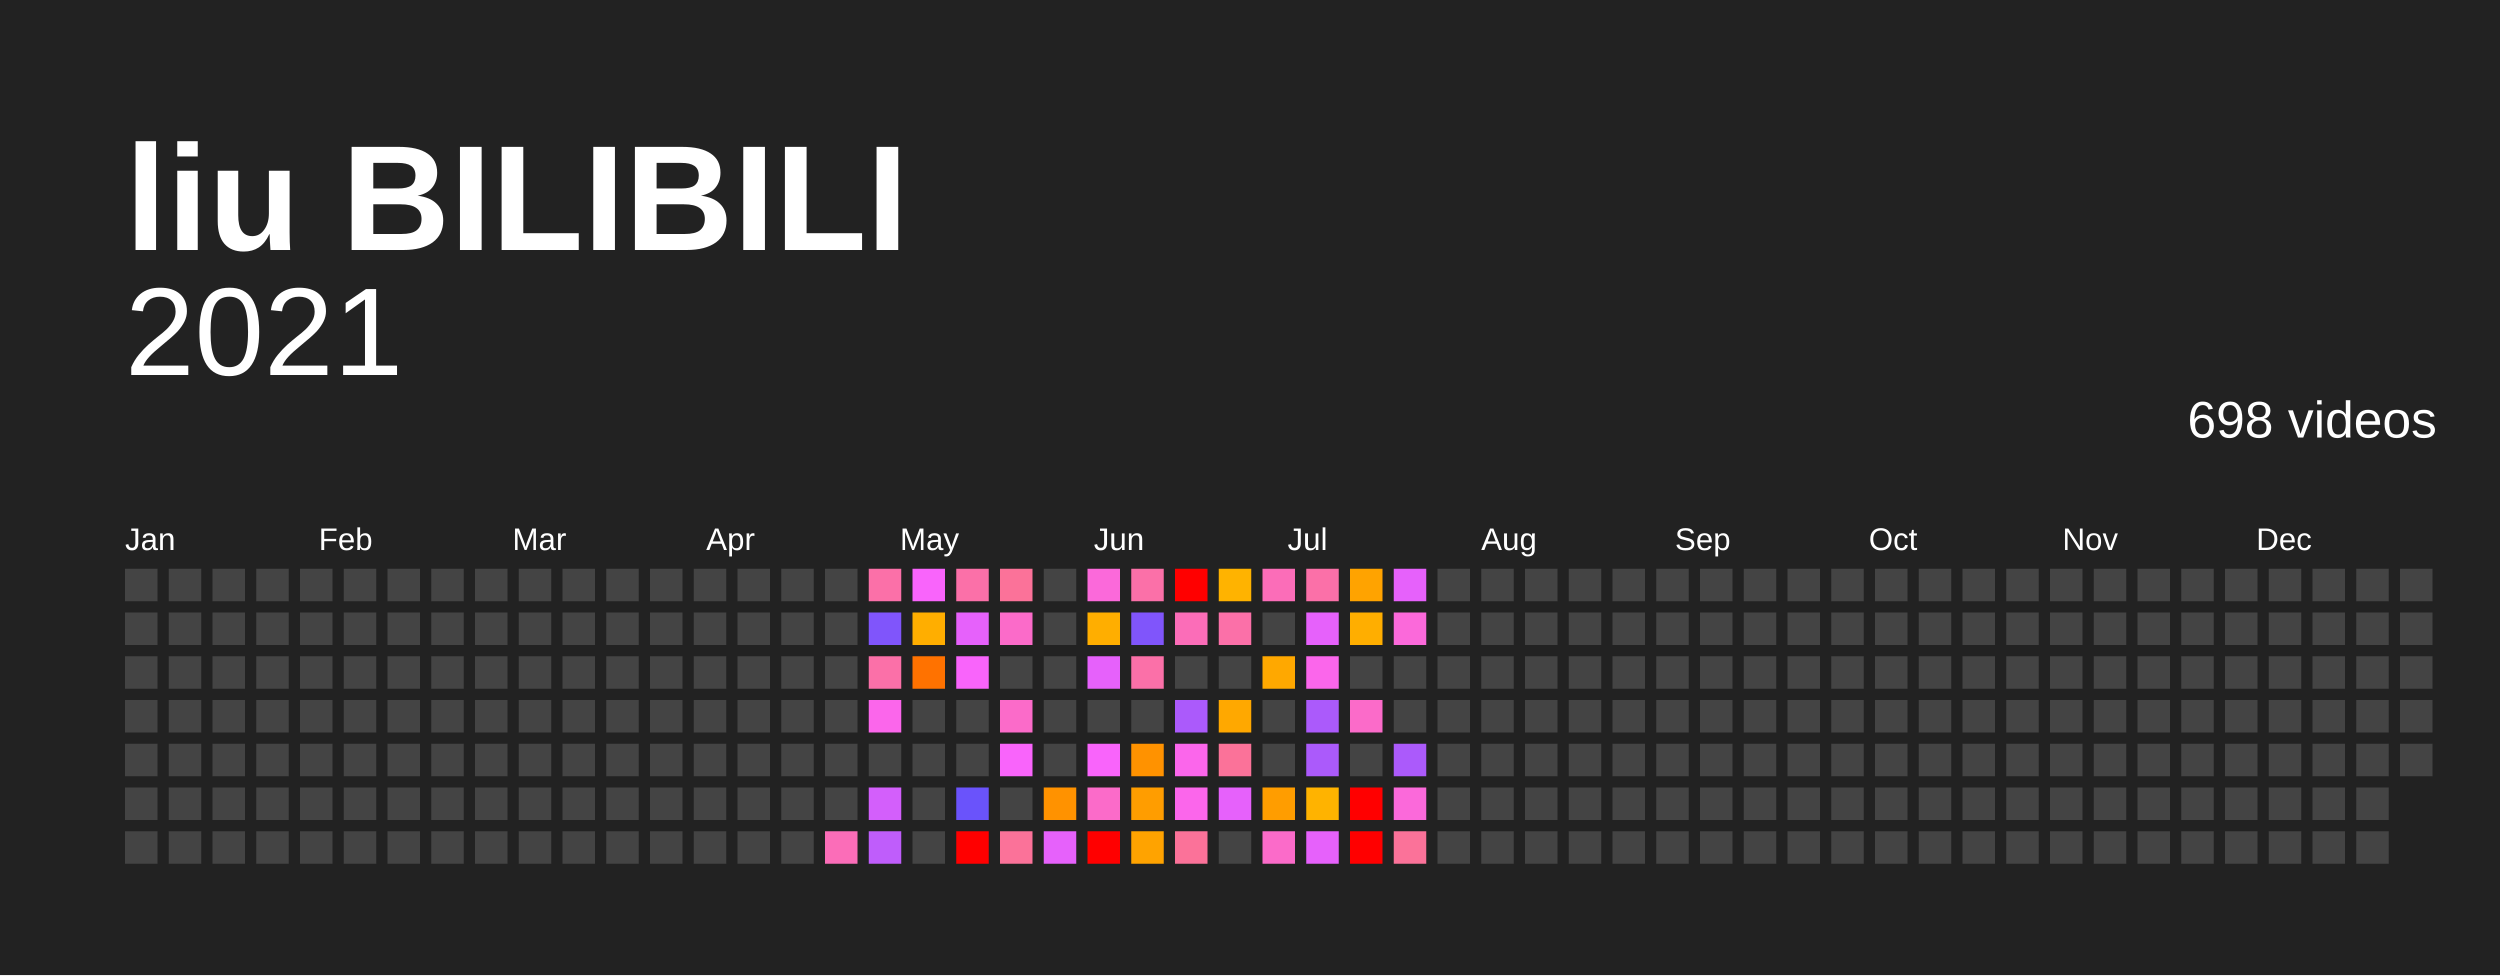
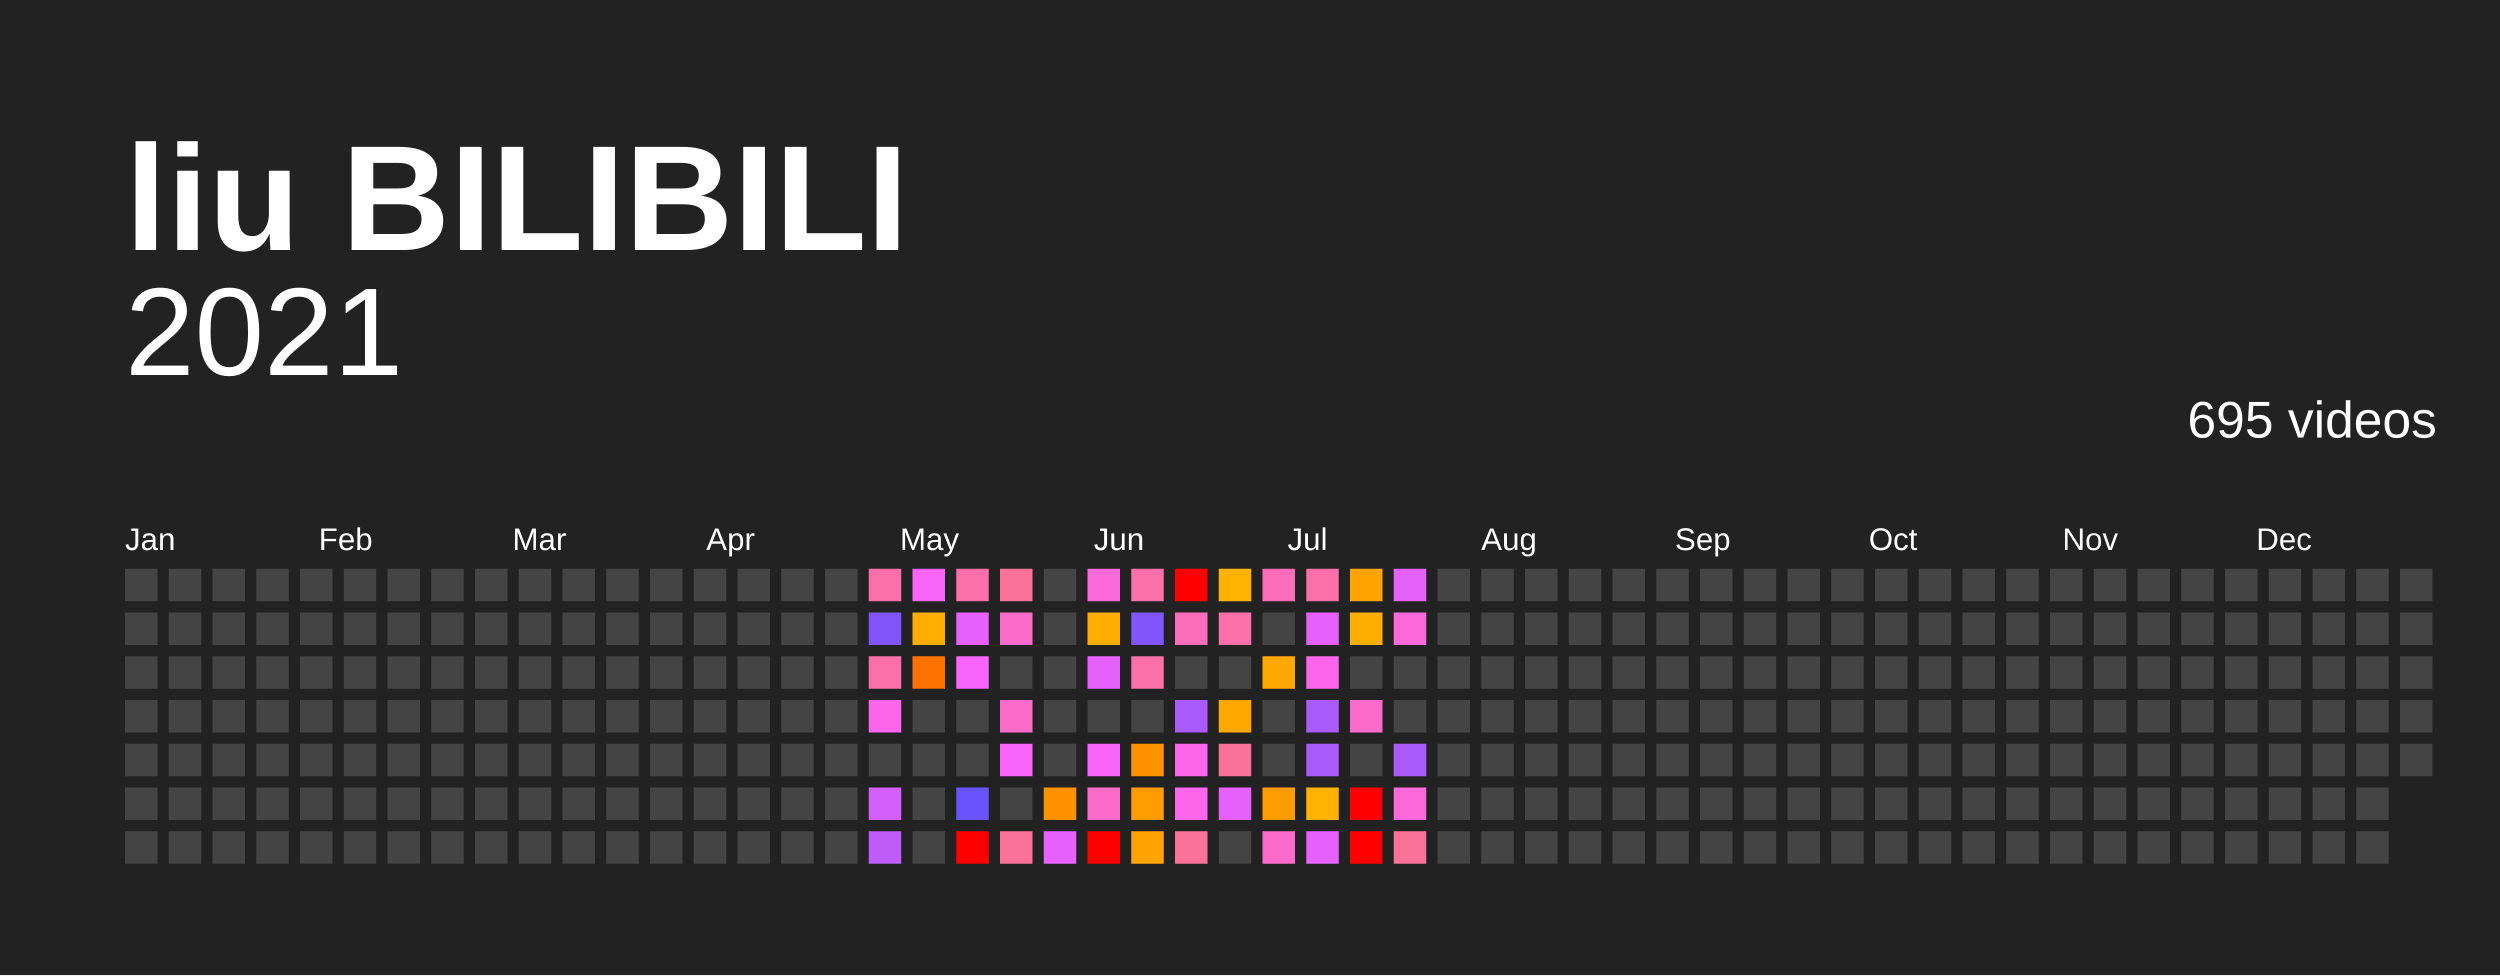
<svg xmlns="http://www.w3.org/2000/svg" baseProfile="full" height="78mm" version="1.1" viewBox="0,0,200,78" width="200mm">
  <defs />
  <rect fill="#222222" height="78" width="200" x="0" y="0" />
  <text fill="#FFFFFF" style="font-size:12px; font-family:Arial; font-weight:bold;" x="10" y="20">liu BILIBILI</text>
  <text alignment-baseline="hanging" fill="#FFFFFF" style="font-size:10.0px; font-family:Arial;" x="10" y="30">2021</text>
-   <text alignment-baseline="hanging" fill="#FFFFFF" style="font-size:4.125px; font-family:Arial;" x="175" y="35">698 videos</text>
+   <text alignment-baseline="hanging" fill="#FFFFFF" style="font-size:4.125px; font-family:Arial;" x="175" y="35">695 videos</text>
  <text fill="#FFFFFF" style="font-size:2.5px; font-family:Arial" x="10.0" y="44">Jan</text>
  <text fill="#FFFFFF" style="font-size:2.5px; font-family:Arial" x="25.5" y="44">Feb</text>
  <text fill="#FFFFFF" style="font-size:2.5px; font-family:Arial" x="41.0" y="44">Mar</text>
  <text fill="#FFFFFF" style="font-size:2.5px; font-family:Arial" x="56.5" y="44">Apr</text>
  <text fill="#FFFFFF" style="font-size:2.5px; font-family:Arial" x="72.0" y="44">May</text>
  <text fill="#FFFFFF" style="font-size:2.5px; font-family:Arial" x="87.5" y="44">Jun</text>
  <text fill="#FFFFFF" style="font-size:2.5px; font-family:Arial" x="103.0" y="44">Jul</text>
  <text fill="#FFFFFF" style="font-size:2.5px; font-family:Arial" x="118.5" y="44">Aug</text>
  <text fill="#FFFFFF" style="font-size:2.5px; font-family:Arial" x="134.0" y="44">Sep</text>
  <text fill="#FFFFFF" style="font-size:2.5px; font-family:Arial" x="149.5" y="44">Oct</text>
  <text fill="#FFFFFF" style="font-size:2.5px; font-family:Arial" x="165.0" y="44">Nov</text>
  <text fill="#FFFFFF" style="font-size:2.5px; font-family:Arial" x="180.5" y="44">Dec</text>
  <rect fill="#444444" height="2.6" width="2.6" x="10.0" y="45.5" />
  <rect fill="#444444" height="2.6" width="2.6" x="10.0" y="49.0" />
  <rect fill="#444444" height="2.6" width="2.6" x="10.0" y="52.5" />
  <rect fill="#444444" height="2.6" width="2.6" x="10.0" y="56.0" />
  <rect fill="#444444" height="2.6" width="2.6" x="10.0" y="59.5" />
  <rect fill="#444444" height="2.6" width="2.6" x="10.0" y="63.0" />
  <rect fill="#444444" height="2.6" width="2.6" x="10.0" y="66.5" />
  <rect fill="#444444" height="2.6" width="2.6" x="13.5" y="45.5" />
  <rect fill="#444444" height="2.6" width="2.6" x="13.5" y="49.0" />
  <rect fill="#444444" height="2.6" width="2.6" x="13.5" y="52.5" />
  <rect fill="#444444" height="2.6" width="2.6" x="13.5" y="56.0" />
  <rect fill="#444444" height="2.6" width="2.6" x="13.5" y="59.5" />
  <rect fill="#444444" height="2.6" width="2.6" x="13.5" y="63.0" />
  <rect fill="#444444" height="2.6" width="2.6" x="13.5" y="66.5" />
  <rect fill="#444444" height="2.6" width="2.6" x="17.0" y="45.5" />
  <rect fill="#444444" height="2.6" width="2.6" x="17.0" y="49.0" />
  <rect fill="#444444" height="2.6" width="2.6" x="17.0" y="52.5" />
  <rect fill="#444444" height="2.6" width="2.6" x="17.0" y="56.0" />
  <rect fill="#444444" height="2.6" width="2.6" x="17.0" y="59.5" />
  <rect fill="#444444" height="2.6" width="2.6" x="17.0" y="63.0" />
  <rect fill="#444444" height="2.6" width="2.6" x="17.0" y="66.5" />
  <rect fill="#444444" height="2.6" width="2.6" x="20.5" y="45.5" />
  <rect fill="#444444" height="2.6" width="2.6" x="20.5" y="49.0" />
  <rect fill="#444444" height="2.6" width="2.6" x="20.5" y="52.5" />
  <rect fill="#444444" height="2.6" width="2.6" x="20.5" y="56.0" />
  <rect fill="#444444" height="2.6" width="2.6" x="20.5" y="59.5" />
  <rect fill="#444444" height="2.6" width="2.6" x="20.5" y="63.0" />
  <rect fill="#444444" height="2.6" width="2.6" x="20.5" y="66.5" />
  <rect fill="#444444" height="2.6" width="2.6" x="24.0" y="45.5" />
  <rect fill="#444444" height="2.6" width="2.6" x="24.0" y="49.0" />
  <rect fill="#444444" height="2.6" width="2.6" x="24.0" y="52.5" />
  <rect fill="#444444" height="2.6" width="2.6" x="24.0" y="56.0" />
  <rect fill="#444444" height="2.6" width="2.6" x="24.0" y="59.5" />
  <rect fill="#444444" height="2.6" width="2.6" x="24.0" y="63.0" />
  <rect fill="#444444" height="2.6" width="2.6" x="24.0" y="66.5" />
  <rect fill="#444444" height="2.6" width="2.6" x="27.5" y="45.5" />
  <rect fill="#444444" height="2.6" width="2.6" x="27.5" y="49.0" />
  <rect fill="#444444" height="2.6" width="2.6" x="27.5" y="52.5" />
  <rect fill="#444444" height="2.6" width="2.6" x="27.5" y="56.0" />
  <rect fill="#444444" height="2.6" width="2.6" x="27.5" y="59.5" />
  <rect fill="#444444" height="2.6" width="2.6" x="27.5" y="63.0" />
  <rect fill="#444444" height="2.6" width="2.6" x="27.5" y="66.5" />
  <rect fill="#444444" height="2.6" width="2.6" x="31.0" y="45.5" />
  <rect fill="#444444" height="2.6" width="2.6" x="31.0" y="49.0" />
  <rect fill="#444444" height="2.6" width="2.6" x="31.0" y="52.5" />
  <rect fill="#444444" height="2.6" width="2.6" x="31.0" y="56.0" />
  <rect fill="#444444" height="2.6" width="2.6" x="31.0" y="59.5" />
  <rect fill="#444444" height="2.6" width="2.6" x="31.0" y="63.0" />
  <rect fill="#444444" height="2.6" width="2.6" x="31.0" y="66.5" />
  <rect fill="#444444" height="2.6" width="2.6" x="34.5" y="45.5" />
  <rect fill="#444444" height="2.6" width="2.6" x="34.5" y="49.0" />
  <rect fill="#444444" height="2.6" width="2.6" x="34.5" y="52.5" />
  <rect fill="#444444" height="2.6" width="2.6" x="34.5" y="56.0" />
  <rect fill="#444444" height="2.6" width="2.6" x="34.5" y="59.5" />
  <rect fill="#444444" height="2.6" width="2.6" x="34.5" y="63.0" />
  <rect fill="#444444" height="2.6" width="2.6" x="34.5" y="66.5" />
  <rect fill="#444444" height="2.6" width="2.6" x="38.0" y="45.5" />
  <rect fill="#444444" height="2.6" width="2.6" x="38.0" y="49.0" />
  <rect fill="#444444" height="2.6" width="2.6" x="38.0" y="52.5" />
  <rect fill="#444444" height="2.6" width="2.6" x="38.0" y="56.0" />
  <rect fill="#444444" height="2.6" width="2.6" x="38.0" y="59.5" />
  <rect fill="#444444" height="2.6" width="2.6" x="38.0" y="63.0" />
  <rect fill="#444444" height="2.6" width="2.6" x="38.0" y="66.5" />
  <rect fill="#444444" height="2.6" width="2.6" x="41.5" y="45.5" />
  <rect fill="#444444" height="2.6" width="2.6" x="41.5" y="49.0" />
  <rect fill="#444444" height="2.6" width="2.6" x="41.5" y="52.5" />
  <rect fill="#444444" height="2.6" width="2.6" x="41.5" y="56.0" />
  <rect fill="#444444" height="2.6" width="2.6" x="41.5" y="59.5" />
  <rect fill="#444444" height="2.6" width="2.6" x="41.5" y="63.0" />
  <rect fill="#444444" height="2.6" width="2.6" x="41.5" y="66.5" />
  <rect fill="#444444" height="2.6" width="2.6" x="45.0" y="45.5" />
  <rect fill="#444444" height="2.6" width="2.6" x="45.0" y="49.0" />
  <rect fill="#444444" height="2.6" width="2.6" x="45.0" y="52.5" />
  <rect fill="#444444" height="2.6" width="2.6" x="45.0" y="56.0" />
  <rect fill="#444444" height="2.6" width="2.6" x="45.0" y="59.5" />
  <rect fill="#444444" height="2.6" width="2.6" x="45.0" y="63.0" />
  <rect fill="#444444" height="2.6" width="2.6" x="45.0" y="66.5" />
  <rect fill="#444444" height="2.6" width="2.6" x="48.5" y="45.5" />
  <rect fill="#444444" height="2.6" width="2.6" x="48.5" y="49.0" />
  <rect fill="#444444" height="2.6" width="2.6" x="48.5" y="52.5" />
  <rect fill="#444444" height="2.6" width="2.6" x="48.5" y="56.0" />
  <rect fill="#444444" height="2.6" width="2.6" x="48.5" y="59.5" />
  <rect fill="#444444" height="2.6" width="2.6" x="48.5" y="63.0" />
  <rect fill="#444444" height="2.6" width="2.6" x="48.5" y="66.5" />
  <rect fill="#444444" height="2.6" width="2.6" x="52.0" y="45.5" />
  <rect fill="#444444" height="2.6" width="2.6" x="52.0" y="49.0" />
  <rect fill="#444444" height="2.6" width="2.6" x="52.0" y="52.5" />
  <rect fill="#444444" height="2.6" width="2.6" x="52.0" y="56.0" />
  <rect fill="#444444" height="2.6" width="2.6" x="52.0" y="59.5" />
  <rect fill="#444444" height="2.6" width="2.6" x="52.0" y="63.0" />
  <rect fill="#444444" height="2.6" width="2.6" x="52.0" y="66.5" />
  <rect fill="#444444" height="2.6" width="2.6" x="55.5" y="45.5" />
  <rect fill="#444444" height="2.6" width="2.6" x="55.5" y="49.0" />
  <rect fill="#444444" height="2.6" width="2.6" x="55.5" y="52.5" />
  <rect fill="#444444" height="2.6" width="2.6" x="55.5" y="56.0" />
  <rect fill="#444444" height="2.6" width="2.6" x="55.5" y="59.5" />
  <rect fill="#444444" height="2.6" width="2.6" x="55.5" y="63.0" />
  <rect fill="#444444" height="2.6" width="2.6" x="55.5" y="66.5" />
  <rect fill="#444444" height="2.6" width="2.6" x="59.0" y="45.5" />
  <rect fill="#444444" height="2.6" width="2.6" x="59.0" y="49.0" />
  <rect fill="#444444" height="2.6" width="2.6" x="59.0" y="52.5" />
  <rect fill="#444444" height="2.6" width="2.6" x="59.0" y="56.0" />
  <rect fill="#444444" height="2.6" width="2.6" x="59.0" y="59.5" />
  <rect fill="#444444" height="2.6" width="2.6" x="59.0" y="63.0" />
  <rect fill="#444444" height="2.6" width="2.6" x="59.0" y="66.5" />
  <rect fill="#444444" height="2.6" width="2.6" x="62.5" y="45.5" />
  <rect fill="#444444" height="2.6" width="2.6" x="62.5" y="49.0" />
  <rect fill="#444444" height="2.6" width="2.6" x="62.5" y="52.5" />
  <rect fill="#444444" height="2.6" width="2.6" x="62.5" y="56.0" />
  <rect fill="#444444" height="2.6" width="2.6" x="62.5" y="59.5" />
  <rect fill="#444444" height="2.6" width="2.6" x="62.5" y="63.0" />
  <rect fill="#444444" height="2.6" width="2.6" x="62.5" y="66.5" />
  <rect fill="#444444" height="2.6" width="2.6" x="66.0" y="45.5" />
  <rect fill="#444444" height="2.6" width="2.6" x="66.0" y="49.0" />
  <rect fill="#444444" height="2.6" width="2.6" x="66.0" y="52.5" />
  <rect fill="#444444" height="2.6" width="2.6" x="66.0" y="56.0" />
  <rect fill="#444444" height="2.6" width="2.6" x="66.0" y="59.5" />
  <rect fill="#444444" height="2.6" width="2.6" x="66.0" y="63.0" />
-   <rect fill="#fb6db8" height="2.6" width="2.6" x="66.0" y="66.5" />
+   <rect fill="#444444" height="2.6" width="2.6" x="66.0" y="66.5" />
  <rect fill="#fb70a8" height="2.6" width="2.6" x="69.5" y="45.5" />
  <rect fill="#8055fb" height="2.6" width="2.6" x="69.5" y="49.0" />
  <rect fill="#fb70a8" height="2.6" width="2.6" x="69.5" y="52.5" />
  <rect fill="#fb66eb" height="2.6" width="2.6" x="69.5" y="56.0" />
  <rect fill="#444444" height="2.6" width="2.6" x="69.5" y="59.5" />
  <rect fill="#d35ffb" height="2.6" width="2.6" x="69.5" y="63.0" />
  <rect fill="#bf5dfb" height="2.6" width="2.6" x="69.5" y="66.5" />
  <rect fill="#f964fb" height="2.6" width="2.6" x="73.0" y="45.5" />
  <rect fill="#ffae00" height="2.6" width="2.6" x="73.0" y="49.0" />
  <rect fill="#ff7200" height="2.6" width="2.6" x="73.0" y="52.5" />
  <rect fill="#444444" height="2.6" width="2.6" x="73.0" y="56.0" />
  <rect fill="#444444" height="2.6" width="2.6" x="73.0" y="59.5" />
  <rect fill="#444444" height="2.6" width="2.6" x="73.0" y="63.0" />
  <rect fill="#444444" height="2.6" width="2.6" x="73.0" y="66.5" />
  <rect fill="#fb70a8" height="2.6" width="2.6" x="76.5" y="45.5" />
  <rect fill="#e661fb" height="2.6" width="2.6" x="76.5" y="49.0" />
  <rect fill="#f964fb" height="2.6" width="2.6" x="76.5" y="52.5" />
  <rect fill="#444444" height="2.6" width="2.6" x="76.5" y="56.0" />
  <rect fill="#444444" height="2.6" width="2.6" x="76.5" y="59.5" />
  <rect fill="#6a53fb" height="2.6" width="2.6" x="76.5" y="63.0" />
  <rect fill="red" height="2.6" width="2.6" x="76.5" y="66.5" />
  <rect fill="#fb7299" height="2.6" width="2.6" x="80.0" y="45.5" />
  <rect fill="#fb6bc9" height="2.6" width="2.6" x="80.0" y="49.0" />
  <rect fill="#444444" height="2.6" width="2.6" x="80.0" y="52.5" />
  <rect fill="#fb6bc9" height="2.6" width="2.6" x="80.0" y="56.0" />
  <rect fill="#f964fb" height="2.6" width="2.6" x="80.0" y="59.5" />
  <rect fill="#444444" height="2.6" width="2.6" x="80.0" y="63.0" />
  <rect fill="#fb7299" height="2.6" width="2.6" x="80.0" y="66.5" />
  <rect fill="#444444" height="2.6" width="2.6" x="83.5" y="45.5" />
  <rect fill="#444444" height="2.6" width="2.6" x="83.5" y="49.0" />
  <rect fill="#444444" height="2.6" width="2.6" x="83.5" y="52.5" />
  <rect fill="#444444" height="2.6" width="2.6" x="83.5" y="56.0" />
  <rect fill="#444444" height="2.6" width="2.6" x="83.5" y="59.5" />
  <rect fill="#ff9200" height="2.6" width="2.6" x="83.5" y="63.0" />
  <rect fill="#e661fb" height="2.6" width="2.6" x="83.5" y="66.5" />
  <rect fill="#fb69da" height="2.6" width="2.6" x="87.0" y="45.5" />
  <rect fill="#ffae00" height="2.6" width="2.6" x="87.0" y="49.0" />
  <rect fill="#e661fb" height="2.6" width="2.6" x="87.0" y="52.5" />
  <rect fill="#444444" height="2.6" width="2.6" x="87.0" y="56.0" />
  <rect fill="#f964fb" height="2.6" width="2.6" x="87.0" y="59.5" />
  <rect fill="#fb6bc9" height="2.6" width="2.6" x="87.0" y="63.0" />
  <rect fill="red" height="2.6" width="2.6" x="87.0" y="66.5" />
  <rect fill="#fb70a8" height="2.6" width="2.6" x="90.5" y="45.5" />
  <rect fill="#8055fb" height="2.6" width="2.6" x="90.5" y="49.0" />
  <rect fill="#fb70a8" height="2.6" width="2.6" x="90.5" y="52.5" />
  <rect fill="#444444" height="2.6" width="2.6" x="90.5" y="56.0" />
  <rect fill="#ff9200" height="2.6" width="2.6" x="90.5" y="59.5" />
  <rect fill="#ff9d00" height="2.6" width="2.6" x="90.5" y="63.0" />
  <rect fill="#ffa300" height="2.6" width="2.6" x="90.5" y="66.5" />
  <rect fill="red" height="2.6" width="2.6" x="94.0" y="45.5" />
  <rect fill="#fb6db8" height="2.6" width="2.6" x="94.0" y="49.0" />
  <rect fill="#444444" height="2.6" width="2.6" x="94.0" y="52.5" />
  <rect fill="#ab5afb" height="2.6" width="2.6" x="94.0" y="56.0" />
  <rect fill="#fb66eb" height="2.6" width="2.6" x="94.0" y="59.5" />
  <rect fill="#fb66eb" height="2.6" width="2.6" x="94.0" y="63.0" />
  <rect fill="#fb7299" height="2.6" width="2.6" x="94.0" y="66.5" />
  <rect fill="#ffb300" height="2.6" width="2.6" x="97.5" y="45.5" />
  <rect fill="#fb70a8" height="2.6" width="2.6" x="97.5" y="49.0" />
  <rect fill="#444444" height="2.6" width="2.6" x="97.5" y="52.5" />
  <rect fill="#ffa800" height="2.6" width="2.6" x="97.5" y="56.0" />
  <rect fill="#fb7299" height="2.6" width="2.6" x="97.5" y="59.5" />
  <rect fill="#e661fb" height="2.6" width="2.6" x="97.5" y="63.0" />
  <rect fill="#444444" height="2.6" width="2.6" x="97.5" y="66.5" />
  <rect fill="#fb6db8" height="2.6" width="2.6" x="101.0" y="45.5" />
  <rect fill="#444444" height="2.6" width="2.6" x="101.0" y="49.0" />
  <rect fill="#ffa800" height="2.6" width="2.6" x="101.0" y="52.5" />
  <rect fill="#444444" height="2.6" width="2.6" x="101.0" y="56.0" />
  <rect fill="#444444" height="2.6" width="2.6" x="101.0" y="59.5" />
  <rect fill="#ff9d00" height="2.6" width="2.6" x="101.0" y="63.0" />
  <rect fill="#fb6bc9" height="2.6" width="2.6" x="101.0" y="66.5" />
  <rect fill="#fb70a8" height="2.6" width="2.6" x="104.5" y="45.5" />
  <rect fill="#e661fb" height="2.6" width="2.6" x="104.5" y="49.0" />
  <rect fill="#fb66eb" height="2.6" width="2.6" x="104.5" y="52.5" />
  <rect fill="#ab5afb" height="2.6" width="2.6" x="104.5" y="56.0" />
  <rect fill="#ab5afb" height="2.6" width="2.6" x="104.5" y="59.5" />
  <rect fill="#ffb300" height="2.6" width="2.6" x="104.5" y="63.0" />
  <rect fill="#e661fb" height="2.6" width="2.6" x="104.5" y="66.5" />
  <rect fill="#ffa300" height="2.6" width="2.6" x="108.0" y="45.5" />
  <rect fill="#ffae00" height="2.6" width="2.6" x="108.0" y="49.0" />
  <rect fill="#444444" height="2.6" width="2.6" x="108.0" y="52.5" />
  <rect fill="#fb6bc9" height="2.6" width="2.6" x="108.0" y="56.0" />
  <rect fill="#444444" height="2.6" width="2.6" x="108.0" y="59.5" />
  <rect fill="red" height="2.6" width="2.6" x="108.0" y="63.0" />
  <rect fill="red" height="2.6" width="2.6" x="108.0" y="66.5" />
  <rect fill="#e661fb" height="2.6" width="2.6" x="111.5" y="45.5" />
  <rect fill="#fb69da" height="2.6" width="2.6" x="111.5" y="49.0" />
  <rect fill="#444444" height="2.6" width="2.6" x="111.5" y="52.5" />
  <rect fill="#444444" height="2.6" width="2.6" x="111.5" y="56.0" />
  <rect fill="#ab5afb" height="2.6" width="2.6" x="111.5" y="59.5" />
  <rect fill="#fb69da" height="2.6" width="2.6" x="111.5" y="63.0" />
  <rect fill="#fb7299" height="2.6" width="2.6" x="111.5" y="66.5" />
  <rect fill="#444444" height="2.6" width="2.6" x="115.0" y="45.5" />
  <rect fill="#444444" height="2.6" width="2.6" x="115.0" y="49.0" />
  <rect fill="#444444" height="2.6" width="2.6" x="115.0" y="52.5" />
  <rect fill="#444444" height="2.6" width="2.6" x="115.0" y="56.0" />
  <rect fill="#444444" height="2.6" width="2.6" x="115.0" y="59.5" />
  <rect fill="#444444" height="2.6" width="2.6" x="115.0" y="63.0" />
  <rect fill="#444444" height="2.6" width="2.6" x="115.0" y="66.5" />
  <rect fill="#444444" height="2.6" width="2.6" x="118.5" y="45.5" />
  <rect fill="#444444" height="2.6" width="2.6" x="118.5" y="49.0" />
  <rect fill="#444444" height="2.6" width="2.6" x="118.5" y="52.5" />
  <rect fill="#444444" height="2.6" width="2.6" x="118.5" y="56.0" />
  <rect fill="#444444" height="2.6" width="2.6" x="118.5" y="59.5" />
  <rect fill="#444444" height="2.6" width="2.6" x="118.5" y="63.0" />
  <rect fill="#444444" height="2.6" width="2.6" x="118.5" y="66.5" />
  <rect fill="#444444" height="2.6" width="2.6" x="122.0" y="45.5" />
  <rect fill="#444444" height="2.6" width="2.6" x="122.0" y="49.0" />
  <rect fill="#444444" height="2.6" width="2.6" x="122.0" y="52.5" />
  <rect fill="#444444" height="2.6" width="2.6" x="122.0" y="56.0" />
  <rect fill="#444444" height="2.6" width="2.6" x="122.0" y="59.5" />
  <rect fill="#444444" height="2.6" width="2.6" x="122.0" y="63.0" />
  <rect fill="#444444" height="2.6" width="2.6" x="122.0" y="66.5" />
  <rect fill="#444444" height="2.6" width="2.6" x="125.5" y="45.5" />
  <rect fill="#444444" height="2.6" width="2.6" x="125.5" y="49.0" />
  <rect fill="#444444" height="2.6" width="2.6" x="125.5" y="52.5" />
  <rect fill="#444444" height="2.6" width="2.6" x="125.5" y="56.0" />
  <rect fill="#444444" height="2.6" width="2.6" x="125.5" y="59.5" />
  <rect fill="#444444" height="2.6" width="2.6" x="125.5" y="63.0" />
  <rect fill="#444444" height="2.6" width="2.6" x="125.5" y="66.5" />
  <rect fill="#444444" height="2.6" width="2.6" x="129.0" y="45.5" />
  <rect fill="#444444" height="2.6" width="2.6" x="129.0" y="49.0" />
  <rect fill="#444444" height="2.6" width="2.6" x="129.0" y="52.5" />
  <rect fill="#444444" height="2.6" width="2.6" x="129.0" y="56.0" />
  <rect fill="#444444" height="2.6" width="2.6" x="129.0" y="59.5" />
  <rect fill="#444444" height="2.6" width="2.6" x="129.0" y="63.0" />
  <rect fill="#444444" height="2.6" width="2.6" x="129.0" y="66.5" />
  <rect fill="#444444" height="2.6" width="2.6" x="132.5" y="45.5" />
  <rect fill="#444444" height="2.6" width="2.6" x="132.5" y="49.0" />
  <rect fill="#444444" height="2.6" width="2.6" x="132.5" y="52.5" />
  <rect fill="#444444" height="2.6" width="2.6" x="132.5" y="56.0" />
  <rect fill="#444444" height="2.6" width="2.6" x="132.5" y="59.5" />
  <rect fill="#444444" height="2.6" width="2.6" x="132.5" y="63.0" />
  <rect fill="#444444" height="2.6" width="2.6" x="132.5" y="66.5" />
  <rect fill="#444444" height="2.6" width="2.6" x="136.0" y="45.5" />
  <rect fill="#444444" height="2.6" width="2.6" x="136.0" y="49.0" />
  <rect fill="#444444" height="2.6" width="2.6" x="136.0" y="52.5" />
  <rect fill="#444444" height="2.6" width="2.6" x="136.0" y="56.0" />
  <rect fill="#444444" height="2.6" width="2.6" x="136.0" y="59.5" />
  <rect fill="#444444" height="2.6" width="2.6" x="136.0" y="63.0" />
  <rect fill="#444444" height="2.6" width="2.6" x="136.0" y="66.5" />
  <rect fill="#444444" height="2.6" width="2.6" x="139.5" y="45.5" />
  <rect fill="#444444" height="2.6" width="2.6" x="139.5" y="49.0" />
  <rect fill="#444444" height="2.6" width="2.6" x="139.5" y="52.5" />
  <rect fill="#444444" height="2.6" width="2.6" x="139.5" y="56.0" />
  <rect fill="#444444" height="2.6" width="2.6" x="139.5" y="59.5" />
  <rect fill="#444444" height="2.6" width="2.6" x="139.5" y="63.0" />
  <rect fill="#444444" height="2.6" width="2.6" x="139.5" y="66.5" />
  <rect fill="#444444" height="2.6" width="2.6" x="143.0" y="45.5" />
  <rect fill="#444444" height="2.6" width="2.6" x="143.0" y="49.0" />
  <rect fill="#444444" height="2.6" width="2.6" x="143.0" y="52.5" />
  <rect fill="#444444" height="2.6" width="2.6" x="143.0" y="56.0" />
  <rect fill="#444444" height="2.6" width="2.6" x="143.0" y="59.5" />
  <rect fill="#444444" height="2.6" width="2.6" x="143.0" y="63.0" />
  <rect fill="#444444" height="2.6" width="2.6" x="143.0" y="66.5" />
  <rect fill="#444444" height="2.6" width="2.6" x="146.5" y="45.5" />
  <rect fill="#444444" height="2.6" width="2.6" x="146.5" y="49.0" />
  <rect fill="#444444" height="2.6" width="2.6" x="146.5" y="52.5" />
  <rect fill="#444444" height="2.6" width="2.6" x="146.5" y="56.0" />
  <rect fill="#444444" height="2.6" width="2.6" x="146.5" y="59.5" />
  <rect fill="#444444" height="2.6" width="2.6" x="146.5" y="63.0" />
  <rect fill="#444444" height="2.6" width="2.6" x="146.5" y="66.5" />
  <rect fill="#444444" height="2.6" width="2.6" x="150.0" y="45.5" />
  <rect fill="#444444" height="2.6" width="2.6" x="150.0" y="49.0" />
  <rect fill="#444444" height="2.6" width="2.6" x="150.0" y="52.5" />
  <rect fill="#444444" height="2.6" width="2.6" x="150.0" y="56.0" />
  <rect fill="#444444" height="2.6" width="2.6" x="150.0" y="59.5" />
  <rect fill="#444444" height="2.6" width="2.6" x="150.0" y="63.0" />
  <rect fill="#444444" height="2.6" width="2.6" x="150.0" y="66.5" />
  <rect fill="#444444" height="2.6" width="2.6" x="153.5" y="45.5" />
  <rect fill="#444444" height="2.6" width="2.6" x="153.5" y="49.0" />
  <rect fill="#444444" height="2.6" width="2.6" x="153.5" y="52.5" />
  <rect fill="#444444" height="2.6" width="2.6" x="153.5" y="56.0" />
  <rect fill="#444444" height="2.6" width="2.6" x="153.5" y="59.5" />
  <rect fill="#444444" height="2.6" width="2.6" x="153.5" y="63.0" />
  <rect fill="#444444" height="2.6" width="2.6" x="153.5" y="66.5" />
  <rect fill="#444444" height="2.6" width="2.6" x="157.0" y="45.5" />
  <rect fill="#444444" height="2.6" width="2.6" x="157.0" y="49.0" />
  <rect fill="#444444" height="2.6" width="2.6" x="157.0" y="52.5" />
  <rect fill="#444444" height="2.6" width="2.6" x="157.0" y="56.0" />
  <rect fill="#444444" height="2.6" width="2.6" x="157.0" y="59.5" />
  <rect fill="#444444" height="2.6" width="2.6" x="157.0" y="63.0" />
  <rect fill="#444444" height="2.6" width="2.6" x="157.0" y="66.5" />
  <rect fill="#444444" height="2.6" width="2.6" x="160.5" y="45.5" />
  <rect fill="#444444" height="2.6" width="2.6" x="160.5" y="49.0" />
  <rect fill="#444444" height="2.6" width="2.6" x="160.5" y="52.5" />
  <rect fill="#444444" height="2.6" width="2.6" x="160.5" y="56.0" />
  <rect fill="#444444" height="2.6" width="2.6" x="160.5" y="59.5" />
  <rect fill="#444444" height="2.6" width="2.6" x="160.5" y="63.0" />
  <rect fill="#444444" height="2.6" width="2.6" x="160.5" y="66.5" />
  <rect fill="#444444" height="2.6" width="2.6" x="164.0" y="45.5" />
  <rect fill="#444444" height="2.6" width="2.6" x="164.0" y="49.0" />
  <rect fill="#444444" height="2.6" width="2.6" x="164.0" y="52.5" />
  <rect fill="#444444" height="2.6" width="2.6" x="164.0" y="56.0" />
  <rect fill="#444444" height="2.6" width="2.6" x="164.0" y="59.5" />
  <rect fill="#444444" height="2.6" width="2.6" x="164.0" y="63.0" />
  <rect fill="#444444" height="2.6" width="2.6" x="164.0" y="66.5" />
  <rect fill="#444444" height="2.6" width="2.6" x="167.5" y="45.5" />
  <rect fill="#444444" height="2.6" width="2.6" x="167.5" y="49.0" />
  <rect fill="#444444" height="2.6" width="2.6" x="167.5" y="52.5" />
  <rect fill="#444444" height="2.6" width="2.6" x="167.5" y="56.0" />
  <rect fill="#444444" height="2.6" width="2.6" x="167.5" y="59.5" />
  <rect fill="#444444" height="2.6" width="2.6" x="167.5" y="63.0" />
  <rect fill="#444444" height="2.6" width="2.6" x="167.5" y="66.5" />
  <rect fill="#444444" height="2.6" width="2.6" x="171.0" y="45.5" />
  <rect fill="#444444" height="2.6" width="2.6" x="171.0" y="49.0" />
  <rect fill="#444444" height="2.6" width="2.6" x="171.0" y="52.5" />
  <rect fill="#444444" height="2.6" width="2.6" x="171.0" y="56.0" />
  <rect fill="#444444" height="2.6" width="2.6" x="171.0" y="59.5" />
  <rect fill="#444444" height="2.6" width="2.6" x="171.0" y="63.0" />
  <rect fill="#444444" height="2.6" width="2.6" x="171.0" y="66.5" />
  <rect fill="#444444" height="2.6" width="2.6" x="174.5" y="45.5" />
  <rect fill="#444444" height="2.6" width="2.6" x="174.5" y="49.0" />
  <rect fill="#444444" height="2.6" width="2.6" x="174.5" y="52.5" />
  <rect fill="#444444" height="2.6" width="2.6" x="174.5" y="56.0" />
  <rect fill="#444444" height="2.6" width="2.6" x="174.5" y="59.5" />
  <rect fill="#444444" height="2.6" width="2.6" x="174.5" y="63.0" />
  <rect fill="#444444" height="2.6" width="2.6" x="174.5" y="66.5" />
  <rect fill="#444444" height="2.6" width="2.6" x="178.0" y="45.5" />
  <rect fill="#444444" height="2.6" width="2.6" x="178.0" y="49.0" />
  <rect fill="#444444" height="2.6" width="2.6" x="178.0" y="52.5" />
  <rect fill="#444444" height="2.6" width="2.6" x="178.0" y="56.0" />
  <rect fill="#444444" height="2.6" width="2.6" x="178.0" y="59.5" />
  <rect fill="#444444" height="2.6" width="2.6" x="178.0" y="63.0" />
  <rect fill="#444444" height="2.6" width="2.6" x="178.0" y="66.5" />
  <rect fill="#444444" height="2.6" width="2.6" x="181.5" y="45.5" />
  <rect fill="#444444" height="2.6" width="2.6" x="181.5" y="49.0" />
  <rect fill="#444444" height="2.6" width="2.6" x="181.5" y="52.5" />
  <rect fill="#444444" height="2.6" width="2.6" x="181.5" y="56.0" />
  <rect fill="#444444" height="2.6" width="2.6" x="181.5" y="59.5" />
  <rect fill="#444444" height="2.6" width="2.6" x="181.5" y="63.0" />
  <rect fill="#444444" height="2.6" width="2.6" x="181.5" y="66.5" />
  <rect fill="#444444" height="2.6" width="2.6" x="185.0" y="45.5" />
  <rect fill="#444444" height="2.6" width="2.6" x="185.0" y="49.0" />
  <rect fill="#444444" height="2.6" width="2.6" x="185.0" y="52.5" />
  <rect fill="#444444" height="2.6" width="2.6" x="185.0" y="56.0" />
  <rect fill="#444444" height="2.6" width="2.6" x="185.0" y="59.5" />
  <rect fill="#444444" height="2.6" width="2.6" x="185.0" y="63.0" />
  <rect fill="#444444" height="2.6" width="2.6" x="185.0" y="66.5" />
  <rect fill="#444444" height="2.6" width="2.6" x="188.5" y="45.5" />
  <rect fill="#444444" height="2.6" width="2.6" x="188.5" y="49.0" />
  <rect fill="#444444" height="2.6" width="2.6" x="188.5" y="52.5" />
  <rect fill="#444444" height="2.6" width="2.6" x="188.5" y="56.0" />
  <rect fill="#444444" height="2.6" width="2.6" x="188.5" y="59.5" />
  <rect fill="#444444" height="2.6" width="2.6" x="188.5" y="63.0" />
  <rect fill="#444444" height="2.6" width="2.6" x="188.5" y="66.5" />
  <rect fill="#444444" height="2.6" width="2.6" x="192.0" y="45.5" />
  <rect fill="#444444" height="2.6" width="2.6" x="192.0" y="49.0" />
  <rect fill="#444444" height="2.6" width="2.6" x="192.0" y="52.5" />
  <rect fill="#444444" height="2.6" width="2.6" x="192.0" y="56.0" />
  <rect fill="#444444" height="2.6" width="2.6" x="192.0" y="59.5" />
</svg>
